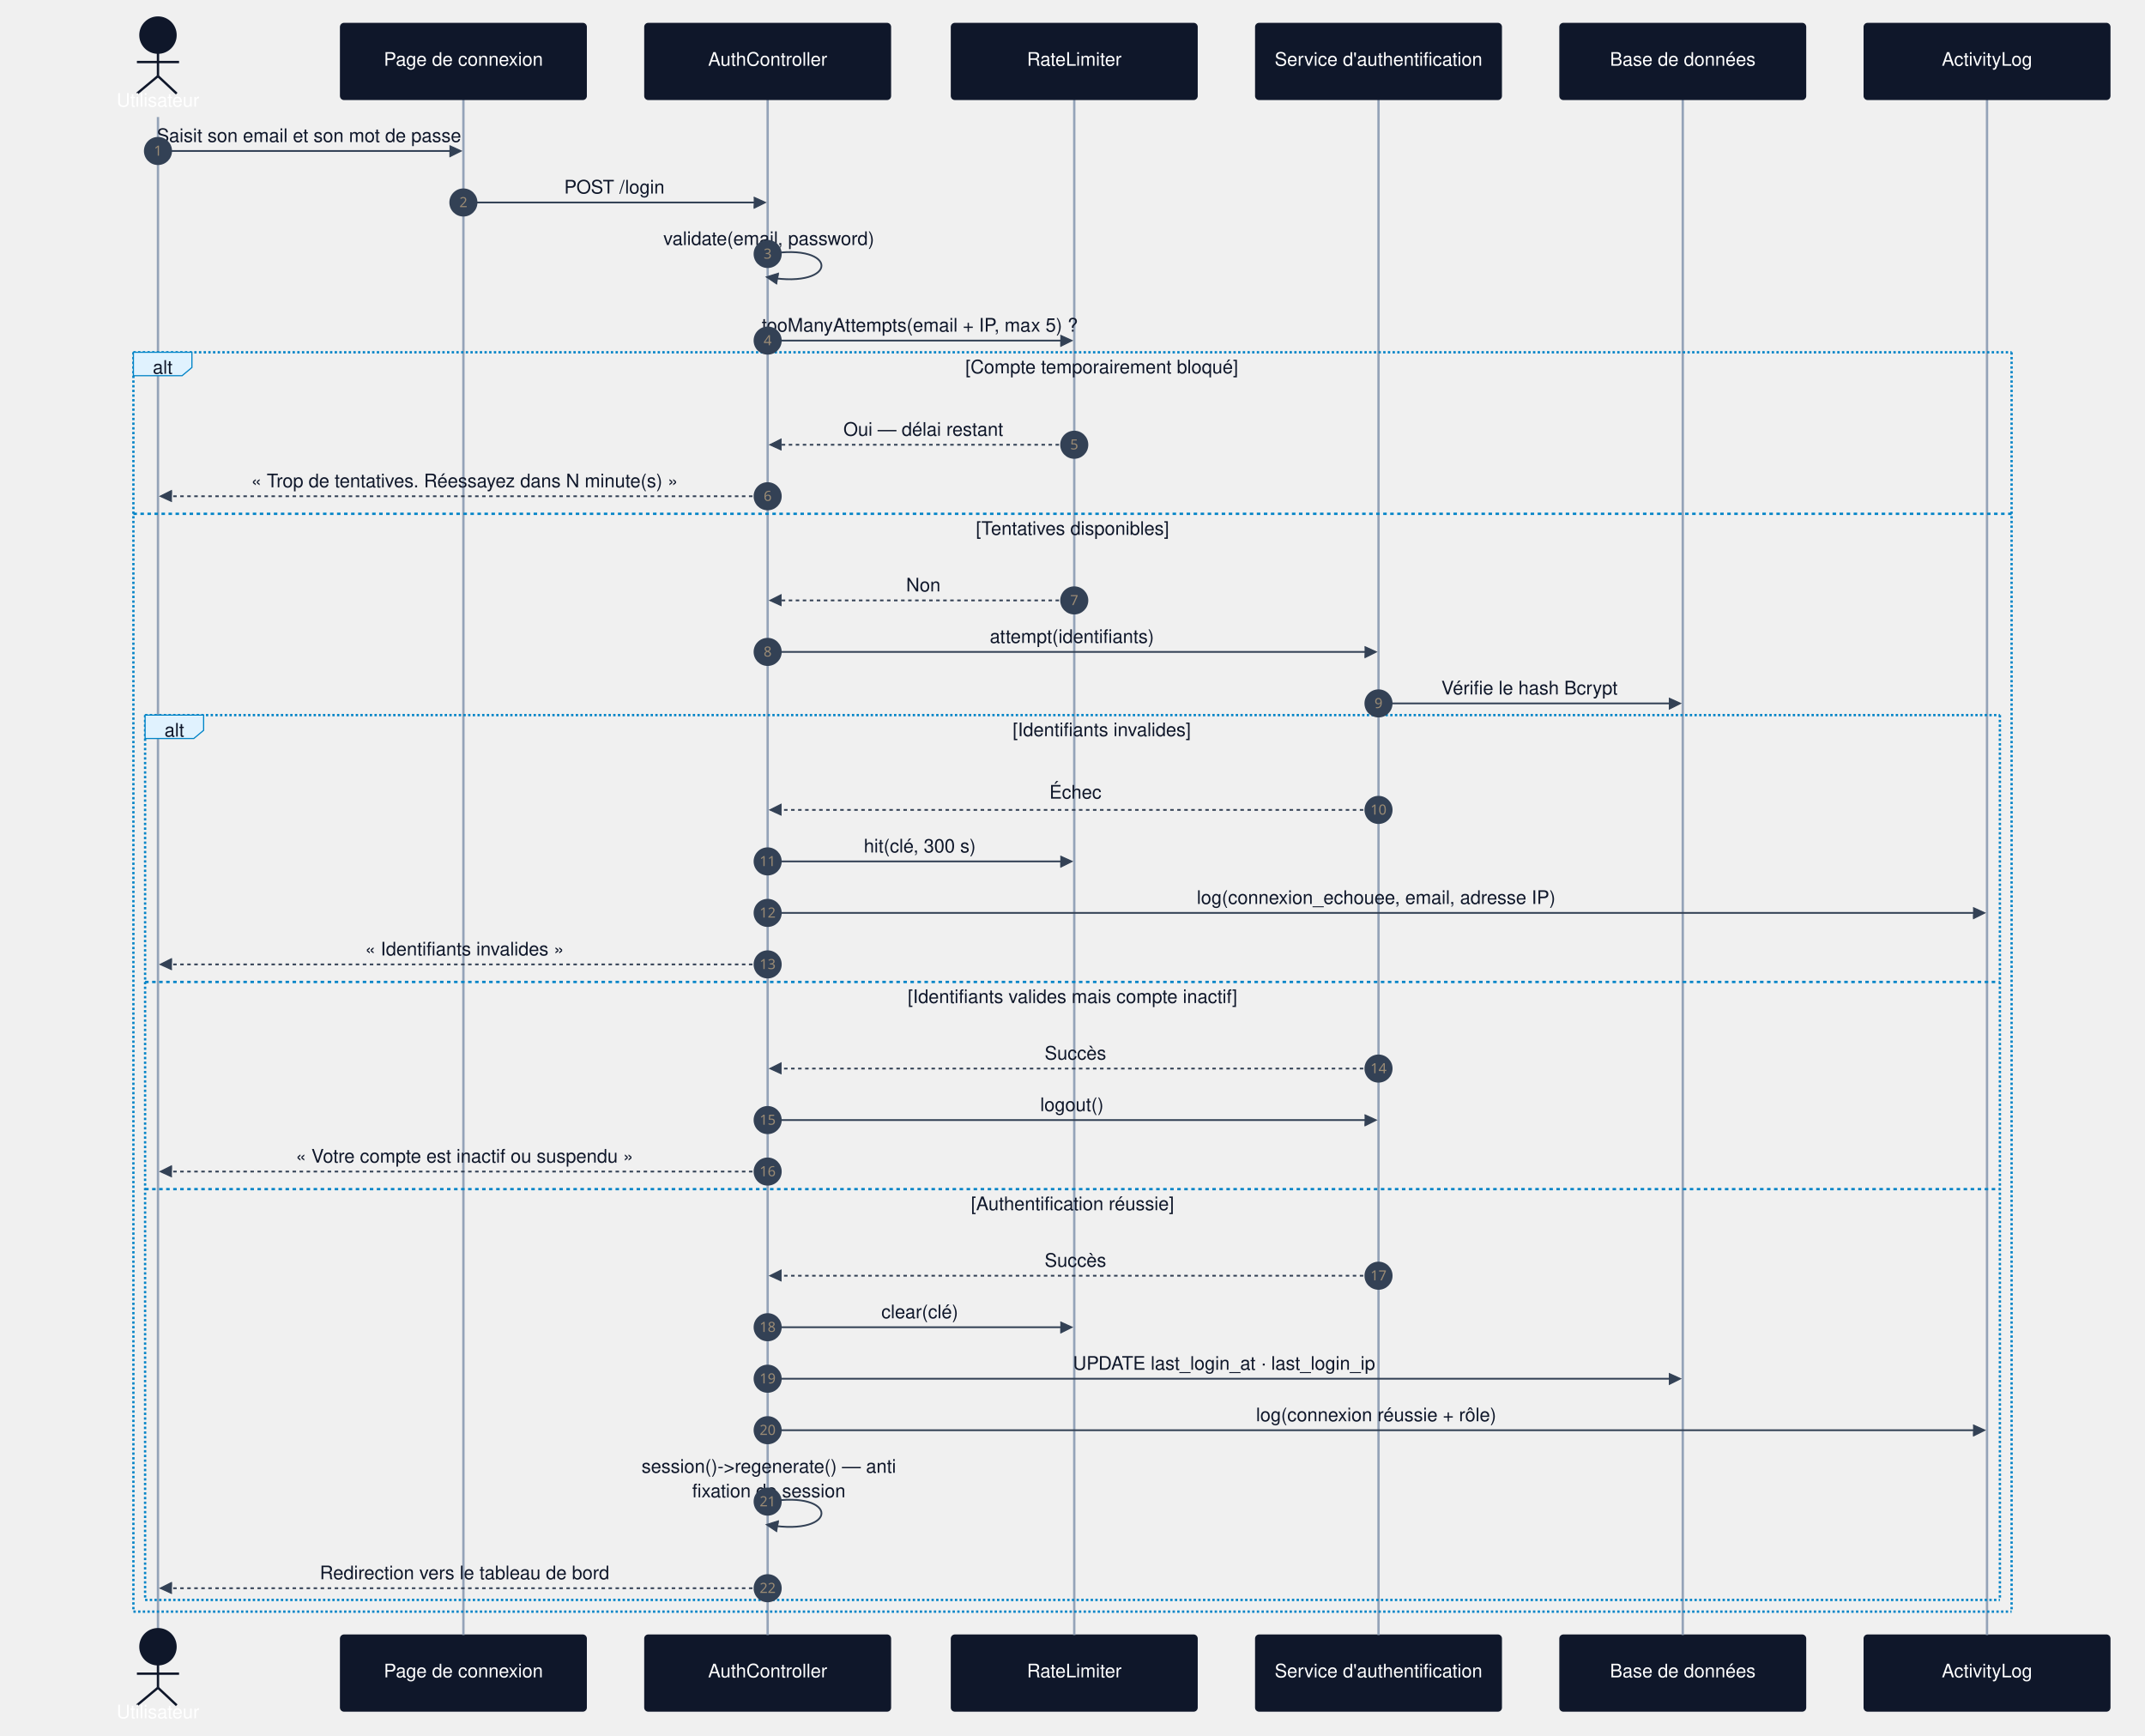
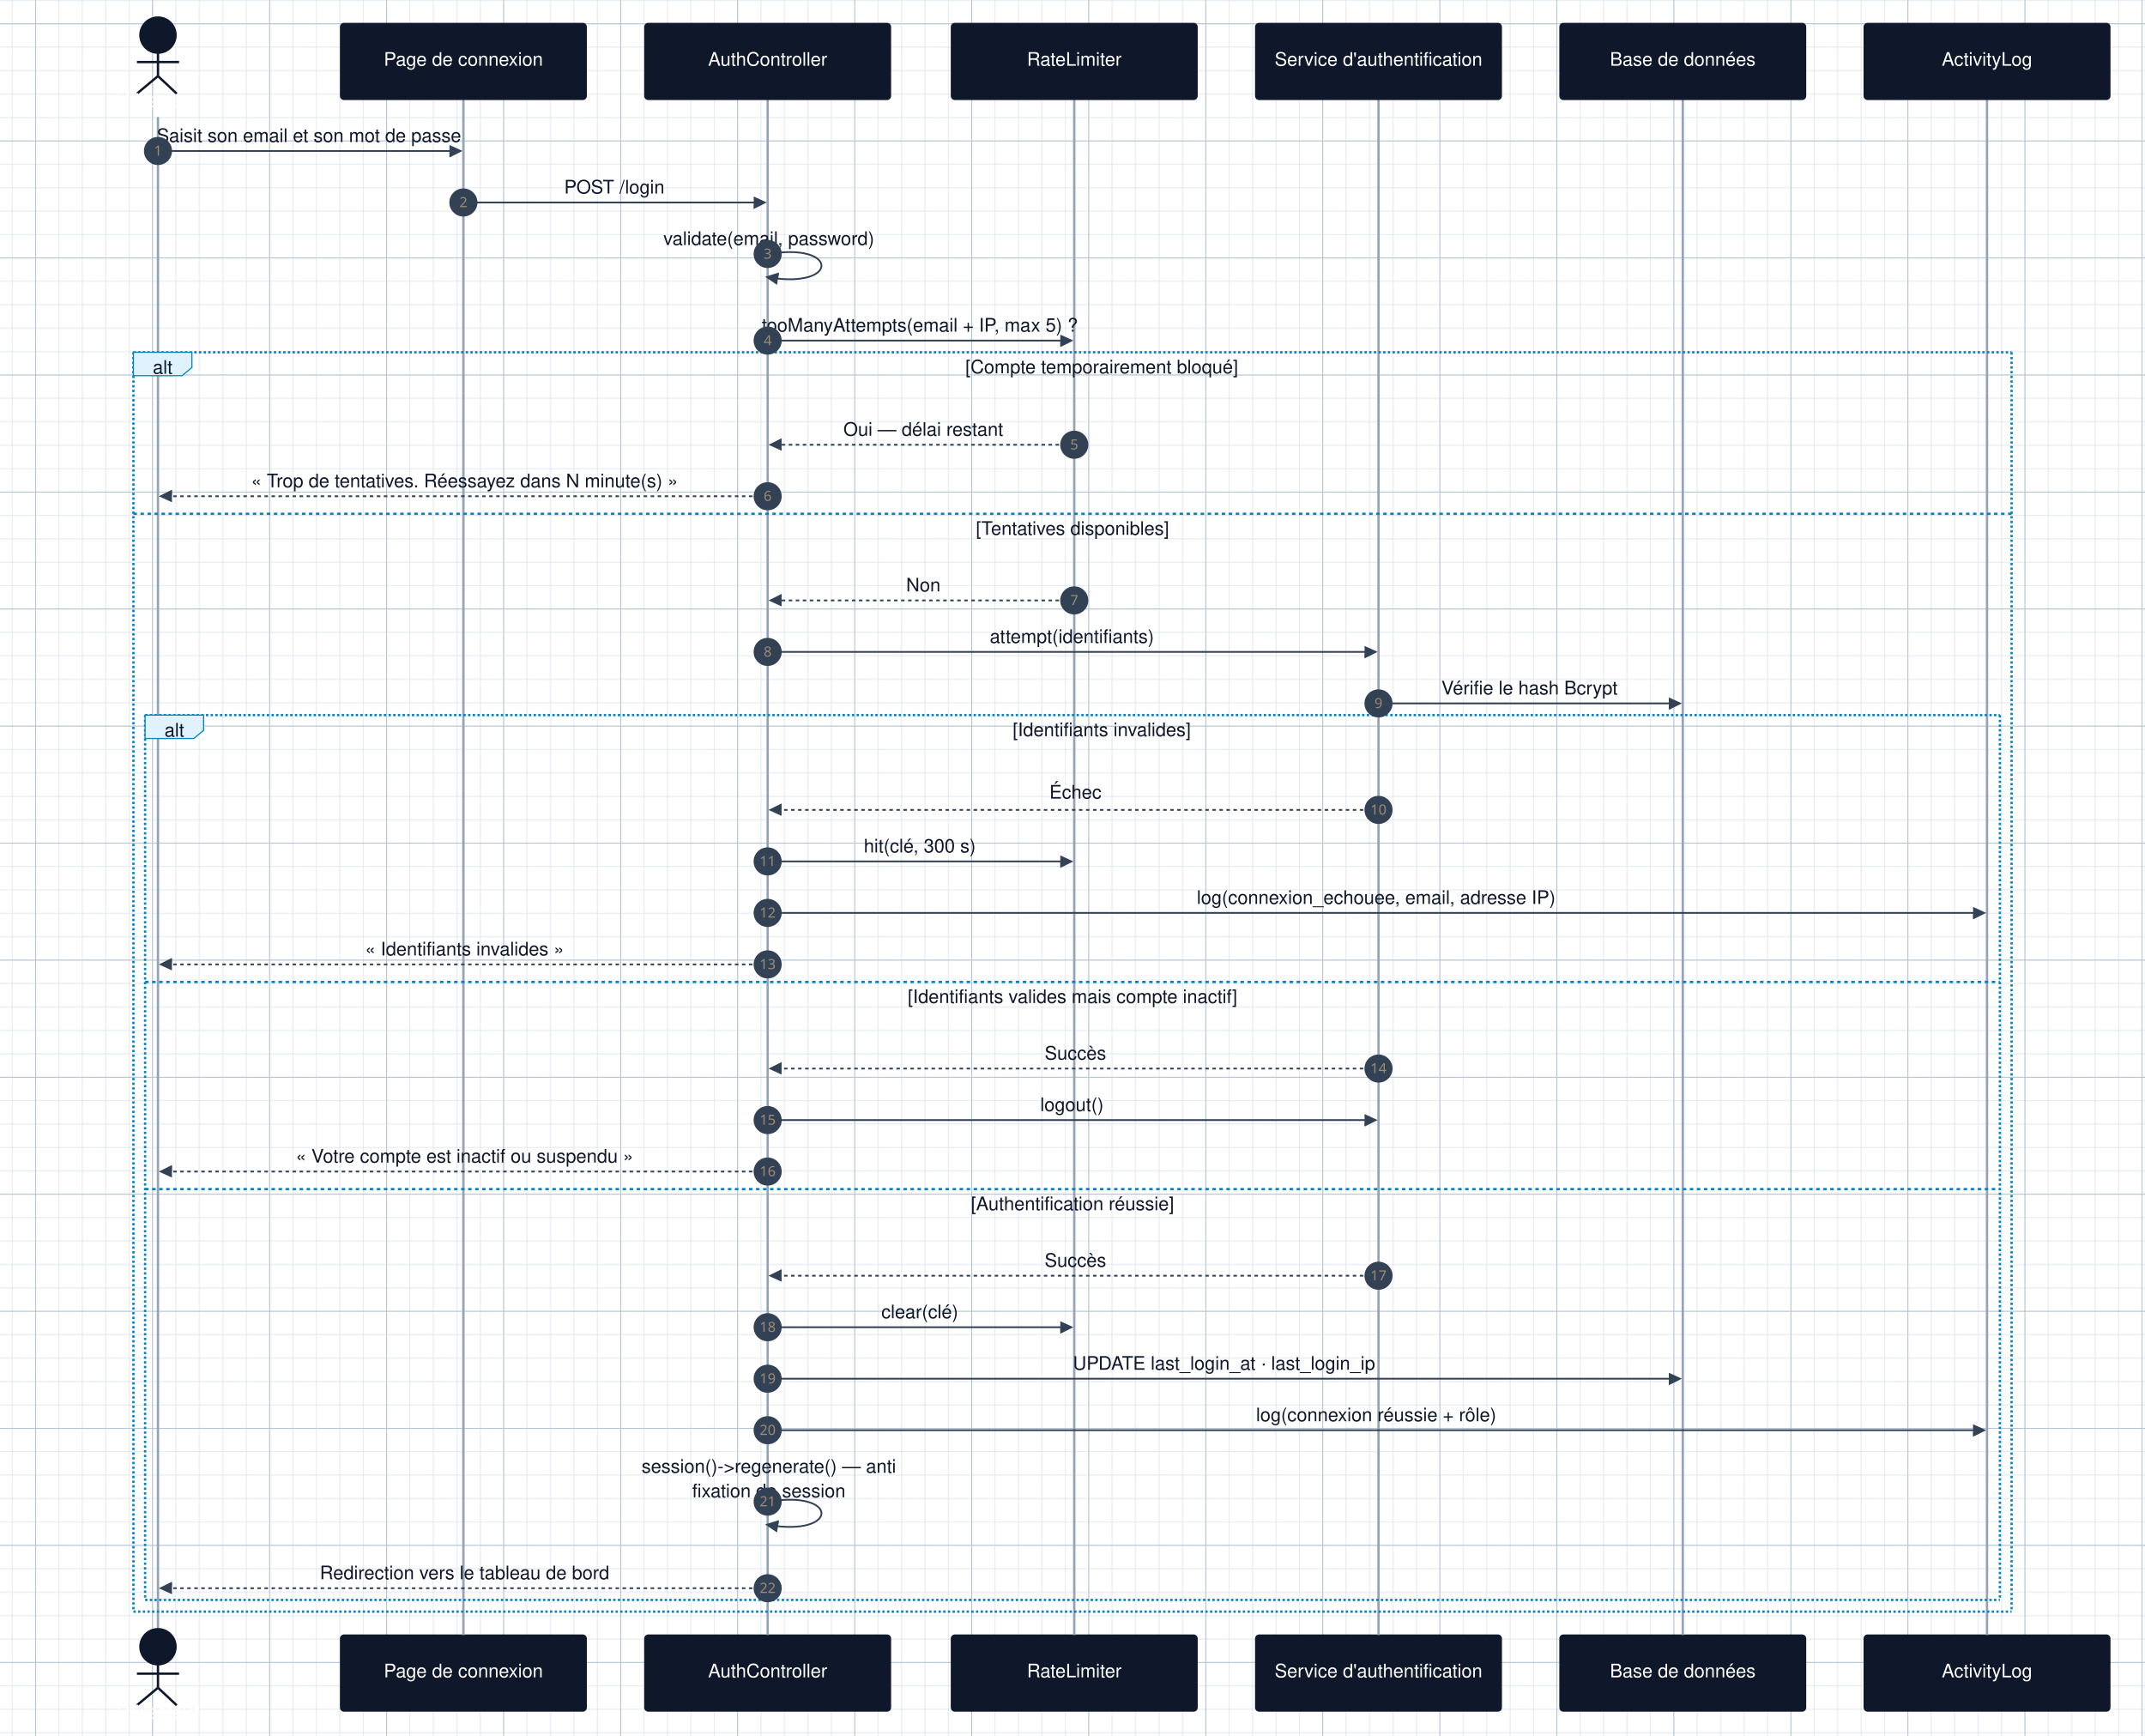
<svg xmlns="http://www.w3.org/2000/svg" id="my-svg" width="1833" height="1483" viewBox="-30 -20 1833 1483" role="graphics-document document" aria-roledescription="sequence" style="background-color: white;">
+   <defs id="defsQuadrillage">
+     <pattern id="quadrillageFin" width="20" height="20" patternUnits="userSpaceOnUse">
+       <path d="M 20 0 L 0 0 0 20" fill="none" stroke="#d3dde6" stroke-width="0.9" />
+     </pattern>
+     <pattern id="fondQuadrille" width="100" height="100" patternUnits="userSpaceOnUse">
+       <rect width="100" height="100" fill="#ffffff" />
+       <rect width="100" height="100" fill="url(#quadrillageFin)" />
+       <path d="M 100 0 L 0 0 0 100" fill="none" stroke="#b4c4d2" stroke-width="1.6" />
+     </pattern>
+   </defs>
+   <rect x="-70" y="-60" width="1913" height="1563" fill="url(#fondQuadrille)" />
  <g>
    <rect x="1563" y="1377" fill="#eaeaea" stroke="#666" width="210" height="65" name="Log" rx="3" ry="3" class="actor actor-bottom" />
    <text x="1668" y="1409.5" dominant-baseline="central" alignment-baseline="central" class="actor actor-box" style="text-anchor: middle; font-size: 16px; font-weight: 400;">
      <tspan x="1668" dy="0">ActivityLog</tspan>
    </text>
  </g>
  <g>
    <rect x="1303" y="1377" fill="#eaeaea" stroke="#666" width="210" height="65" name="DB" rx="3" ry="3" class="actor actor-bottom" />
    <text x="1408" y="1409.5" dominant-baseline="central" alignment-baseline="central" class="actor actor-box" style="text-anchor: middle; font-size: 16px; font-weight: 400;">
      <tspan x="1408" dy="0">Base de données</tspan>
    </text>
  </g>
  <g>
    <rect x="1043" y="1377" fill="#eaeaea" stroke="#666" width="210" height="65" name="Auth" rx="3" ry="3" class="actor actor-bottom" />
    <text x="1148" y="1409.5" dominant-baseline="central" alignment-baseline="central" class="actor actor-box" style="text-anchor: middle; font-size: 16px; font-weight: 400;">
      <tspan x="1148" dy="0">Service d'authentification</tspan>
    </text>
  </g>
  <g>
    <rect x="783" y="1377" fill="#eaeaea" stroke="#666" width="210" height="65" name="RL" rx="3" ry="3" class="actor actor-bottom" />
    <text x="888" y="1409.5" dominant-baseline="central" alignment-baseline="central" class="actor actor-box" style="text-anchor: middle; font-size: 16px; font-weight: 400;">
      <tspan x="888" dy="0">RateLimiter</tspan>
    </text>
  </g>
  <g>
    <rect x="521" y="1377" fill="#eaeaea" stroke="#666" width="210" height="65" name="Ctrl" rx="3" ry="3" class="actor actor-bottom" />
    <text x="626" y="1409.5" dominant-baseline="central" alignment-baseline="central" class="actor actor-box" style="text-anchor: middle; font-size: 16px; font-weight: 400;">
      <tspan x="626" dy="0">AuthController</tspan>
    </text>
  </g>
  <g>
    <rect x="261" y="1377" fill="#eaeaea" stroke="#666" width="210" height="65" name="V" rx="3" ry="3" class="actor actor-bottom" />
    <text x="366" y="1409.5" dominant-baseline="central" alignment-baseline="central" class="actor actor-box" style="text-anchor: middle; font-size: 16px; font-weight: 400;">
      <tspan x="366" dy="0">Page de connexion</tspan>
    </text>
  </g>
  <g />
  <g>
    <line id="actor6" x1="1668" y1="65" x2="1668" y2="1377" class="actor-line 200" stroke-width="0.5px" stroke="#999" name="Log" data-et="life-line" data-id="Log" />
    <g id="root-6" data-et="participant" data-type="participant" data-id="Log">
      <rect x="1563" y="0" fill="#eaeaea" stroke="#666" width="210" height="65" name="Log" rx="3" ry="3" class="actor actor-top" />
      <text x="1668" y="32.5" dominant-baseline="central" alignment-baseline="central" class="actor actor-box" style="text-anchor: middle; font-size: 16px; font-weight: 400;">
        <tspan x="1668" dy="0">ActivityLog</tspan>
      </text>
    </g>
  </g>
  <g>
    <line id="actor5" x1="1408" y1="65" x2="1408" y2="1377" class="actor-line 200" stroke-width="0.5px" stroke="#999" name="DB" data-et="life-line" data-id="DB" />
    <g id="root-5" data-et="participant" data-type="participant" data-id="DB">
      <rect x="1303" y="0" fill="#eaeaea" stroke="#666" width="210" height="65" name="DB" rx="3" ry="3" class="actor actor-top" />
      <text x="1408" y="32.5" dominant-baseline="central" alignment-baseline="central" class="actor actor-box" style="text-anchor: middle; font-size: 16px; font-weight: 400;">
        <tspan x="1408" dy="0">Base de données</tspan>
      </text>
    </g>
  </g>
  <g>
    <line id="actor4" x1="1148" y1="65" x2="1148" y2="1377" class="actor-line 200" stroke-width="0.5px" stroke="#999" name="Auth" data-et="life-line" data-id="Auth" />
    <g id="root-4" data-et="participant" data-type="participant" data-id="Auth">
      <rect x="1043" y="0" fill="#eaeaea" stroke="#666" width="210" height="65" name="Auth" rx="3" ry="3" class="actor actor-top" />
      <text x="1148" y="32.5" dominant-baseline="central" alignment-baseline="central" class="actor actor-box" style="text-anchor: middle; font-size: 16px; font-weight: 400;">
        <tspan x="1148" dy="0">Service d'authentification</tspan>
      </text>
    </g>
  </g>
  <g>
    <line id="actor3" x1="888" y1="65" x2="888" y2="1377" class="actor-line 200" stroke-width="0.5px" stroke="#999" name="RL" data-et="life-line" data-id="RL" />
    <g id="root-3" data-et="participant" data-type="participant" data-id="RL">
      <rect x="783" y="0" fill="#eaeaea" stroke="#666" width="210" height="65" name="RL" rx="3" ry="3" class="actor actor-top" />
      <text x="888" y="32.5" dominant-baseline="central" alignment-baseline="central" class="actor actor-box" style="text-anchor: middle; font-size: 16px; font-weight: 400;">
        <tspan x="888" dy="0">RateLimiter</tspan>
      </text>
    </g>
  </g>
  <g>
    <line id="actor2" x1="626" y1="65" x2="626" y2="1377" class="actor-line 200" stroke-width="0.5px" stroke="#999" name="Ctrl" data-et="life-line" data-id="Ctrl" />
    <g id="root-2" data-et="participant" data-type="participant" data-id="Ctrl">
      <rect x="521" y="0" fill="#eaeaea" stroke="#666" width="210" height="65" name="Ctrl" rx="3" ry="3" class="actor actor-top" />
      <text x="626" y="32.5" dominant-baseline="central" alignment-baseline="central" class="actor actor-box" style="text-anchor: middle; font-size: 16px; font-weight: 400;">
        <tspan x="626" dy="0">AuthController</tspan>
      </text>
    </g>
  </g>
  <g>
    <line id="actor1" x1="366" y1="65" x2="366" y2="1377" class="actor-line 200" stroke-width="0.5px" stroke="#999" name="V" data-et="life-line" data-id="V" />
    <g id="root-1" data-et="participant" data-type="participant" data-id="V">
      <rect x="261" y="0" fill="#eaeaea" stroke="#666" width="210" height="65" name="V" rx="3" ry="3" class="actor actor-top" />
      <text x="366" y="32.5" dominant-baseline="central" alignment-baseline="central" class="actor actor-box" style="text-anchor: middle; font-size: 16px; font-weight: 400;">
        <tspan x="366" dy="0">Page de connexion</tspan>
      </text>
    </g>
  </g>
  <g>
    <line id="actor0" x1="105" y1="80" x2="105" y2="1377" class="actor-line 200" stroke-width="0.5px" stroke="#999" name="U" data-et="life-line" data-id="U" />
  </g>
  <style>#my-svg{font-family:Segoe UI,Helvetica,Arial,sans-serif;font-size:14px;fill:#0f172a;}@keyframes edge-animation-frame{from{stroke-dashoffset:0;}}@keyframes dash{to{stroke-dashoffset:0;}}#my-svg .edge-animation-slow{stroke-dasharray:9,5!important;stroke-dashoffset:900;animation:dash 50s linear infinite;stroke-linecap:round;}#my-svg .edge-animation-fast{stroke-dasharray:9,5!important;stroke-dashoffset:900;animation:dash 20s linear infinite;stroke-linecap:round;}#my-svg .error-icon{fill:#ffffff;}#my-svg .error-text{fill:#000000;stroke:#000000;}#my-svg .edge-thickness-normal{stroke-width:1px;}#my-svg .edge-thickness-thick{stroke-width:3.5px;}#my-svg .edge-pattern-solid{stroke-dasharray:0;}#my-svg .edge-thickness-invisible{stroke-width:0;fill:none;}#my-svg .edge-pattern-dashed{stroke-dasharray:3;}#my-svg .edge-pattern-dotted{stroke-dasharray:2;}#my-svg .marker{fill:#64748b;stroke:#64748b;}#my-svg .marker.cross{stroke:#64748b;}#my-svg svg{font-family:Segoe UI,Helvetica,Arial,sans-serif;font-size:14px;}#my-svg p{margin:0;}#my-svg .actor{stroke:#0f172a;fill:#0f172a;stroke-width:1;}#my-svg rect.actor.outer-path[data-look="neo"]{filter:drop-shadow( 1px 2px 2px rgba(185,185,185,1));}#my-svg rect.note[data-look="neo"]{stroke:#eab308;fill:#fef9c3;filter:drop-shadow( 1px 2px 2px rgba(185,185,185,1));}#my-svg text.actor&gt;tspan{fill:#ffffff;stroke:none;}#my-svg .actor-line{stroke:#94a3b8;}#my-svg .innerArc{stroke-width:1.5;stroke-dasharray:none;}#my-svg .messageLine0{stroke-width:1.5;stroke-dasharray:none;stroke:#334155;}#my-svg .messageLine1{stroke-width:1.5;stroke-dasharray:2,2;stroke:#334155;}#my-svg [id$="-arrowhead"] path{fill:#334155;stroke:#334155;}#my-svg .sequenceNumber{fill:#9b8b74;}#my-svg [id$="-sequencenumber"]{fill:#334155;}#my-svg [id$="-crosshead"] path{fill:#334155;stroke:#334155;}#my-svg .messageText{fill:#0f172a;stroke:none;}#my-svg .labelBox{stroke:#0284c7;fill:#e0f2fe;filter:none;}#my-svg .labelText,#my-svg .labelText&gt;tspan{fill:#0f172a;stroke:none;}#my-svg .loopText,#my-svg .loopText&gt;tspan{fill:#0f172a;stroke:none;}#my-svg .sectionTitle,#my-svg .sectionTitle&gt;tspan{fill:#0f172a;stroke:none;}#my-svg .loopLine{stroke-width:2px;stroke-dasharray:2,2;stroke:#0284c7;fill:#0284c7;}#my-svg .note{stroke:#eab308;fill:#fef9c3;}#my-svg .noteText,#my-svg .noteText&gt;tspan{fill:#0f172a;stroke:none;font-weight:normal;}#my-svg .activation0{fill:#e0f2fe;stroke:hsl(204, 93.75%, 83.725%);}#my-svg .activation1{fill:#e0f2fe;stroke:hsl(204, 93.75%, 83.725%);}#my-svg .activation2{fill:#e0f2fe;stroke:hsl(204, 93.75%, 83.725%);}#my-svg .actorPopupMenu{position:absolute;}#my-svg .actorPopupMenuPanel{position:absolute;fill:#0f172a;box-shadow:0px 8px 16px 0px rgba(0,0,0,0.2);filter:drop-shadow(3px 5px 2px rgb(0 0 0 / 0.4));}#my-svg .actor-man circle,#my-svg line{fill:#0f172a;stroke-width:2px;}#my-svg g rect.rect{filter:drop-shadow( 1px 2px 2px rgba(185,185,185,1));stroke:#cbd5e1;}#my-svg .node .neo-node{stroke:#cbd5e1;}#my-svg [data-look="neo"].node rect,#my-svg [data-look="neo"].cluster rect,#my-svg [data-look="neo"].node polygon{stroke:url(#my-svg-gradient);filter:drop-shadow( 1px 2px 2px rgba(185,185,185,1));}#my-svg [data-look="neo"].swimlane.cluster rect{filter:none;}#my-svg [data-look="neo"].node path{stroke:url(#my-svg-gradient);stroke-width:1px;}#my-svg [data-look="neo"].node .outer-path{filter:drop-shadow( 1px 2px 2px rgba(185,185,185,1));}#my-svg [data-look="neo"].node .neo-line path{stroke:#cbd5e1;filter:none;}#my-svg [data-look="neo"].node circle{stroke:url(#my-svg-gradient);filter:drop-shadow( 1px 2px 2px rgba(185,185,185,1));}#my-svg [data-look="neo"].node circle .state-start{fill:#000000;}#my-svg [data-look="neo"].icon-shape .icon{fill:url(#my-svg-gradient);filter:drop-shadow( 1px 2px 2px rgba(185,185,185,1));}#my-svg [data-look="neo"].icon-shape .icon-neo path{stroke:url(#my-svg-gradient);filter:drop-shadow( 1px 2px 2px rgba(185,185,185,1));}#my-svg :root{--mermaid-font-family:"trebuchet ms",verdana,arial,sans-serif;}</style>
  <g />
  <defs>
    <symbol id="my-svg-computer" width="24" height="24">
      <path transform="scale(.5)" d="M2 2v13h20v-13h-20zm18 11h-16v-9h16v9zm-10.228 6l.466-1h3.524l.467 1h-4.457zm14.228 3h-24l2-6h2.104l-1.33 4h18.45l-1.297-4h2.073l2 6zm-5-10h-14v-7h14v7z" />
    </symbol>
  </defs>
  <defs>
    <symbol id="my-svg-database" fill-rule="evenodd" clip-rule="evenodd">
      <path transform="scale(.5)" d="M12.258.001l.256.004.255.005.253.008.251.01.249.012.247.015.246.016.242.019.241.02.239.023.236.024.233.027.231.028.229.031.225.032.223.034.22.036.217.038.214.04.211.041.208.043.205.045.201.046.198.048.194.05.191.051.187.053.183.054.18.056.175.057.172.059.168.06.163.061.16.063.155.064.15.066.074.033.073.033.071.034.07.034.069.035.068.035.067.035.066.035.064.036.064.036.062.036.06.036.06.037.058.037.058.037.055.038.055.038.053.038.052.038.051.039.05.039.048.039.047.039.045.04.044.04.043.04.041.04.04.041.039.041.037.041.036.041.034.041.033.042.032.042.03.042.029.042.027.042.026.043.024.043.023.043.021.043.02.043.018.044.017.043.015.044.013.044.012.044.011.045.009.044.007.045.006.045.004.045.002.045.001.045v17l-.001.045-.002.045-.004.045-.006.045-.007.045-.009.044-.011.045-.012.044-.013.044-.015.044-.017.043-.018.044-.02.043-.021.043-.023.043-.024.043-.026.043-.027.042-.029.042-.03.042-.032.042-.033.042-.034.041-.036.041-.037.041-.039.041-.04.041-.041.04-.043.04-.044.04-.045.04-.047.039-.048.039-.05.039-.051.039-.052.038-.053.038-.055.038-.055.038-.058.037-.058.037-.06.037-.06.036-.062.036-.064.036-.064.036-.066.035-.067.035-.068.035-.069.035-.07.034-.071.034-.073.033-.074.033-.15.066-.155.064-.16.063-.163.061-.168.06-.172.059-.175.057-.18.056-.183.054-.187.053-.191.051-.194.05-.198.048-.201.046-.205.045-.208.043-.211.041-.214.04-.217.038-.22.036-.223.034-.225.032-.229.031-.231.028-.233.027-.236.024-.239.023-.241.02-.242.019-.246.016-.247.015-.249.012-.251.01-.253.008-.255.005-.256.004-.258.001-.258-.001-.256-.004-.255-.005-.253-.008-.251-.01-.249-.012-.247-.015-.245-.016-.243-.019-.241-.02-.238-.023-.236-.024-.234-.027-.231-.028-.228-.031-.226-.032-.223-.034-.22-.036-.217-.038-.214-.04-.211-.041-.208-.043-.204-.045-.201-.046-.198-.048-.195-.05-.19-.051-.187-.053-.184-.054-.179-.056-.176-.057-.172-.059-.167-.06-.164-.061-.159-.063-.155-.064-.151-.066-.074-.033-.072-.033-.072-.034-.07-.034-.069-.035-.068-.035-.067-.035-.066-.035-.064-.036-.063-.036-.062-.036-.061-.036-.06-.037-.058-.037-.057-.037-.056-.038-.055-.038-.053-.038-.052-.038-.051-.039-.049-.039-.049-.039-.046-.039-.046-.04-.044-.04-.043-.04-.041-.04-.04-.041-.039-.041-.037-.041-.036-.041-.034-.041-.033-.042-.032-.042-.03-.042-.029-.042-.027-.042-.026-.043-.024-.043-.023-.043-.021-.043-.02-.043-.018-.044-.017-.043-.015-.044-.013-.044-.012-.044-.011-.045-.009-.044-.007-.045-.006-.045-.004-.045-.002-.045-.001-.045v-17l.001-.045.002-.045.004-.045.006-.045.007-.045.009-.044.011-.045.012-.044.013-.044.015-.044.017-.043.018-.044.02-.043.021-.043.023-.043.024-.043.026-.043.027-.042.029-.042.03-.042.032-.042.033-.042.034-.041.036-.041.037-.041.039-.041.04-.041.041-.04.043-.04.044-.04.046-.04.046-.039.049-.039.049-.039.051-.039.052-.038.053-.038.055-.038.056-.038.057-.037.058-.037.06-.037.061-.036.062-.036.063-.036.064-.036.066-.035.067-.035.068-.035.069-.035.07-.034.072-.034.072-.033.074-.033.151-.066.155-.064.159-.063.164-.061.167-.06.172-.059.176-.057.179-.056.184-.054.187-.053.19-.051.195-.05.198-.048.201-.046.204-.045.208-.043.211-.041.214-.04.217-.038.22-.036.223-.034.226-.032.228-.031.231-.028.234-.027.236-.024.238-.023.241-.02.243-.019.245-.016.247-.015.249-.012.251-.01.253-.008.255-.005.256-.004.258-.001.258.001zm-9.258 20.499v.01l.001.021.003.021.004.022.005.021.006.022.007.022.009.023.01.022.011.023.012.023.013.023.015.023.016.024.017.023.018.024.019.024.021.024.022.025.023.024.024.025.052.049.056.05.061.051.066.051.07.051.075.051.079.052.084.052.088.052.092.052.097.052.102.051.105.052.11.052.114.051.119.051.123.051.127.05.131.05.135.05.139.048.144.049.147.047.152.047.155.047.16.045.163.045.167.043.171.043.176.041.178.041.183.039.187.039.19.037.194.035.197.035.202.033.204.031.209.03.212.029.216.027.219.025.222.024.226.021.23.02.233.018.236.016.24.015.243.012.246.01.249.008.253.005.256.004.259.001.26-.001.257-.004.254-.005.25-.008.247-.011.244-.012.241-.014.237-.016.233-.018.231-.021.226-.021.224-.024.22-.026.216-.027.212-.028.21-.031.205-.031.202-.034.198-.034.194-.036.191-.037.187-.039.183-.04.179-.04.175-.042.172-.043.168-.044.163-.045.16-.046.155-.046.152-.047.148-.048.143-.049.139-.049.136-.05.131-.05.126-.05.123-.051.118-.052.114-.051.11-.052.106-.052.101-.052.096-.052.092-.052.088-.053.083-.051.079-.052.074-.052.07-.051.065-.051.06-.051.056-.05.051-.05.023-.024.023-.025.021-.024.02-.024.019-.024.018-.024.017-.024.015-.023.014-.024.013-.023.012-.023.01-.023.01-.022.008-.022.006-.022.006-.022.004-.022.004-.021.001-.021.001-.021v-4.127l-.077.055-.08.053-.083.054-.085.053-.087.052-.09.052-.093.051-.095.05-.097.05-.1.049-.102.049-.105.048-.106.047-.109.047-.111.046-.114.045-.115.045-.118.044-.12.043-.122.042-.124.042-.126.041-.128.04-.13.04-.132.038-.134.038-.135.037-.138.037-.139.035-.142.035-.143.034-.144.033-.147.032-.148.031-.15.03-.151.03-.153.029-.154.027-.156.027-.158.026-.159.025-.161.024-.162.023-.163.022-.165.021-.166.02-.167.019-.169.018-.169.017-.171.016-.173.015-.173.014-.175.013-.175.012-.177.011-.178.01-.179.008-.179.008-.181.006-.182.005-.182.004-.184.003-.184.002h-.37l-.184-.002-.184-.003-.182-.004-.182-.005-.181-.006-.179-.008-.179-.008-.178-.01-.176-.011-.176-.012-.175-.013-.173-.014-.172-.015-.171-.016-.17-.017-.169-.018-.167-.019-.166-.02-.165-.021-.163-.022-.162-.023-.161-.024-.159-.025-.157-.026-.156-.027-.155-.027-.153-.029-.151-.03-.15-.03-.148-.031-.146-.032-.145-.033-.143-.034-.141-.035-.14-.035-.137-.037-.136-.037-.134-.038-.132-.038-.13-.04-.128-.04-.126-.041-.124-.042-.122-.042-.12-.044-.117-.043-.116-.045-.113-.045-.112-.046-.109-.047-.106-.047-.105-.048-.102-.049-.1-.049-.097-.05-.095-.05-.093-.052-.09-.051-.087-.052-.085-.053-.083-.054-.08-.054-.077-.054v4.127zm0-5.654v.011l.001.021.003.021.004.021.005.022.006.022.007.022.009.022.01.022.011.023.012.023.013.023.015.024.016.023.017.024.018.024.019.024.021.024.022.024.023.025.024.024.052.05.056.05.061.05.066.051.07.051.075.052.079.051.084.052.088.052.092.052.097.052.102.052.105.052.11.051.114.051.119.052.123.05.127.051.131.05.135.049.139.049.144.048.147.048.152.047.155.046.16.045.163.045.167.044.171.042.176.042.178.04.183.04.187.038.19.037.194.036.197.034.202.033.204.032.209.03.212.028.216.027.219.025.222.024.226.022.23.02.233.018.236.016.24.014.243.012.246.01.249.008.253.006.256.003.259.001.26-.001.257-.003.254-.006.25-.008.247-.01.244-.012.241-.015.237-.016.233-.018.231-.02.226-.022.224-.024.22-.025.216-.027.212-.029.21-.03.205-.032.202-.033.198-.035.194-.036.191-.037.187-.039.183-.039.179-.041.175-.042.172-.043.168-.044.163-.045.16-.045.155-.047.152-.047.148-.048.143-.048.139-.05.136-.049.131-.05.126-.051.123-.051.118-.051.114-.052.11-.052.106-.052.101-.052.096-.052.092-.052.088-.052.083-.052.079-.052.074-.051.07-.052.065-.051.06-.05.056-.051.051-.049.023-.025.023-.024.021-.025.02-.024.019-.024.018-.024.017-.024.015-.023.014-.023.013-.024.012-.022.01-.023.01-.023.008-.022.006-.022.006-.022.004-.021.004-.022.001-.021.001-.021v-4.139l-.077.054-.08.054-.083.054-.085.052-.087.053-.09.051-.093.051-.095.051-.097.05-.1.049-.102.049-.105.048-.106.047-.109.047-.111.046-.114.045-.115.044-.118.044-.12.044-.122.042-.124.042-.126.041-.128.04-.13.039-.132.039-.134.038-.135.037-.138.036-.139.036-.142.035-.143.033-.144.033-.147.033-.148.031-.15.03-.151.03-.153.028-.154.028-.156.027-.158.026-.159.025-.161.024-.162.023-.163.022-.165.021-.166.02-.167.019-.169.018-.169.017-.171.016-.173.015-.173.014-.175.013-.175.012-.177.011-.178.009-.179.009-.179.007-.181.007-.182.005-.182.004-.184.003-.184.002h-.37l-.184-.002-.184-.003-.182-.004-.182-.005-.181-.007-.179-.007-.179-.009-.178-.009-.176-.011-.176-.012-.175-.013-.173-.014-.172-.015-.171-.016-.17-.017-.169-.018-.167-.019-.166-.02-.165-.021-.163-.022-.162-.023-.161-.024-.159-.025-.157-.026-.156-.027-.155-.028-.153-.028-.151-.03-.15-.03-.148-.031-.146-.033-.145-.033-.143-.033-.141-.035-.14-.036-.137-.036-.136-.037-.134-.038-.132-.039-.13-.039-.128-.04-.126-.041-.124-.042-.122-.043-.12-.043-.117-.044-.116-.044-.113-.046-.112-.046-.109-.046-.106-.047-.105-.048-.102-.049-.1-.049-.097-.05-.095-.051-.093-.051-.09-.051-.087-.053-.085-.052-.083-.054-.08-.054-.077-.054v4.139zm0-5.666v.011l.001.02.003.022.004.021.005.022.006.021.007.022.009.023.01.022.011.023.012.023.013.023.015.023.016.024.017.024.018.023.019.024.021.025.022.024.023.024.024.025.052.05.056.05.061.05.066.051.07.051.075.052.079.051.084.052.088.052.092.052.097.052.102.052.105.051.11.052.114.051.119.051.123.051.127.05.131.05.135.05.139.049.144.048.147.048.152.047.155.046.16.045.163.045.167.043.171.043.176.042.178.04.183.04.187.038.19.037.194.036.197.034.202.033.204.032.209.03.212.028.216.027.219.025.222.024.226.021.23.02.233.018.236.017.24.014.243.012.246.01.249.008.253.006.256.003.259.001.26-.001.257-.003.254-.006.25-.008.247-.01.244-.013.241-.014.237-.016.233-.018.231-.02.226-.022.224-.024.22-.025.216-.027.212-.029.21-.03.205-.032.202-.033.198-.035.194-.036.191-.037.187-.039.183-.039.179-.041.175-.042.172-.043.168-.044.163-.045.16-.045.155-.047.152-.047.148-.048.143-.049.139-.049.136-.049.131-.051.126-.05.123-.051.118-.052.114-.051.11-.052.106-.052.101-.052.096-.052.092-.052.088-.052.083-.052.079-.052.074-.052.07-.051.065-.051.06-.051.056-.05.051-.049.023-.025.023-.025.021-.024.02-.024.019-.024.018-.024.017-.024.015-.023.014-.024.013-.023.012-.023.01-.022.01-.023.008-.022.006-.022.006-.022.004-.022.004-.021.001-.021.001-.021v-4.153l-.077.054-.08.054-.083.053-.085.053-.087.053-.09.051-.093.051-.095.051-.097.05-.1.049-.102.048-.105.048-.106.048-.109.046-.111.046-.114.046-.115.044-.118.044-.12.043-.122.043-.124.042-.126.041-.128.04-.13.039-.132.039-.134.038-.135.037-.138.036-.139.036-.142.034-.143.034-.144.033-.147.032-.148.032-.15.03-.151.03-.153.028-.154.028-.156.027-.158.026-.159.024-.161.024-.162.023-.163.023-.165.021-.166.02-.167.019-.169.018-.169.017-.171.016-.173.015-.173.014-.175.013-.175.012-.177.01-.178.01-.179.009-.179.007-.181.006-.182.006-.182.004-.184.003-.184.001-.185.001-.185-.001-.184-.001-.184-.003-.182-.004-.182-.006-.181-.006-.179-.007-.179-.009-.178-.01-.176-.01-.176-.012-.175-.013-.173-.014-.172-.015-.171-.016-.17-.017-.169-.018-.167-.019-.166-.02-.165-.021-.163-.023-.162-.023-.161-.024-.159-.024-.157-.026-.156-.027-.155-.028-.153-.028-.151-.03-.15-.03-.148-.032-.146-.032-.145-.033-.143-.034-.141-.034-.14-.036-.137-.036-.136-.037-.134-.038-.132-.039-.13-.039-.128-.041-.126-.041-.124-.041-.122-.043-.12-.043-.117-.044-.116-.044-.113-.046-.112-.046-.109-.046-.106-.048-.105-.048-.102-.048-.1-.05-.097-.049-.095-.051-.093-.051-.09-.052-.087-.052-.085-.053-.083-.053-.08-.054-.077-.054v4.153zm8.74-8.179l-.257.004-.254.005-.25.008-.247.011-.244.012-.241.014-.237.016-.233.018-.231.021-.226.022-.224.023-.22.026-.216.027-.212.028-.21.031-.205.032-.202.033-.198.034-.194.036-.191.038-.187.038-.183.04-.179.041-.175.042-.172.043-.168.043-.163.045-.16.046-.155.046-.152.048-.148.048-.143.048-.139.049-.136.05-.131.05-.126.051-.123.051-.118.051-.114.052-.11.052-.106.052-.101.052-.096.052-.092.052-.088.052-.083.052-.079.052-.074.051-.07.052-.065.051-.06.05-.056.05-.051.05-.023.025-.023.024-.021.024-.02.025-.019.024-.018.024-.017.023-.015.024-.014.023-.013.023-.012.023-.01.023-.01.022-.008.022-.006.023-.006.021-.004.022-.004.021-.001.021-.001.021.001.021.001.021.004.021.004.022.006.021.006.023.008.022.01.022.01.023.012.023.013.023.014.023.015.024.017.023.018.024.019.024.02.025.021.024.023.024.023.025.051.05.056.05.06.05.065.051.07.052.074.051.079.052.083.052.088.052.092.052.096.052.101.052.106.052.11.052.114.052.118.051.123.051.126.051.131.05.136.05.139.049.143.048.148.048.152.048.155.046.16.046.163.045.168.043.172.043.175.042.179.041.183.04.187.038.191.038.194.036.198.034.202.033.205.032.21.031.212.028.216.027.22.026.224.023.226.022.231.021.233.018.237.016.241.014.244.012.247.011.25.008.254.005.257.004.26.001.26-.001.257-.004.254-.005.25-.008.247-.011.244-.012.241-.014.237-.016.233-.018.231-.021.226-.022.224-.023.22-.026.216-.027.212-.028.21-.031.205-.032.202-.033.198-.034.194-.036.191-.038.187-.038.183-.04.179-.041.175-.042.172-.043.168-.043.163-.045.16-.046.155-.046.152-.048.148-.048.143-.048.139-.049.136-.05.131-.05.126-.051.123-.051.118-.051.114-.052.11-.052.106-.052.101-.052.096-.052.092-.052.088-.052.083-.052.079-.052.074-.051.07-.052.065-.051.06-.05.056-.05.051-.05.023-.025.023-.024.021-.024.02-.025.019-.024.018-.024.017-.023.015-.024.014-.023.013-.023.012-.023.01-.023.01-.022.008-.022.006-.023.006-.021.004-.022.004-.021.001-.021.001-.021-.001-.021-.001-.021-.004-.021-.004-.022-.006-.021-.006-.023-.008-.022-.01-.022-.01-.023-.012-.023-.013-.023-.014-.023-.015-.024-.017-.023-.018-.024-.019-.024-.02-.025-.021-.024-.023-.024-.023-.025-.051-.05-.056-.05-.06-.05-.065-.051-.07-.052-.074-.051-.079-.052-.083-.052-.088-.052-.092-.052-.096-.052-.101-.052-.106-.052-.11-.052-.114-.052-.118-.051-.123-.051-.126-.051-.131-.05-.136-.05-.139-.049-.143-.048-.148-.048-.152-.048-.155-.046-.16-.046-.163-.045-.168-.043-.172-.043-.175-.042-.179-.041-.183-.04-.187-.038-.191-.038-.194-.036-.198-.034-.202-.033-.205-.032-.21-.031-.212-.028-.216-.027-.22-.026-.224-.023-.226-.022-.231-.021-.233-.018-.237-.016-.241-.014-.244-.012-.247-.011-.25-.008-.254-.005-.257-.004-.26-.001-.26.001z" />
    </symbol>
  </defs>
  <defs>
    <symbol id="my-svg-clock" width="24" height="24">
      <path transform="scale(.5)" d="M12 2c5.514 0 10 4.486 10 10s-4.486 10-10 10-10-4.486-10-10 4.486-10 10-10zm0-2c-6.627 0-12 5.373-12 12s5.373 12 12 12 12-5.373 12-12-5.373-12-12-12zm5.848 12.459c.202.038.202.333.001.372-1.907.361-6.045 1.111-6.547 1.111-.719 0-1.301-.582-1.301-1.301 0-.512.77-5.447 1.125-7.445.034-.192.312-.181.343.014l.985 6.238 5.394 1.011z" />
    </symbol>
  </defs>
  <defs>
    <marker id="my-svg-arrowhead" refX="7.9" refY="5" markerUnits="userSpaceOnUse" markerWidth="12" markerHeight="12" orient="auto-start-reverse">
      <path d="M -1 0 L 10 5 L 0 10 z" />
    </marker>
  </defs>
  <defs>
    <marker id="my-svg-crosshead" markerWidth="15" markerHeight="8" orient="auto" refX="4" refY="4.5">
      <path fill="none" stroke="#000000" stroke-width="1pt" d="M 1,2 L 6,7 M 6,2 L 1,7" style="stroke-dasharray: 0, 0;" />
    </marker>
  </defs>
  <defs>
    <marker id="my-svg-filled-head" refX="15.5" refY="7" markerWidth="20" markerHeight="28" orient="auto">
      <path d="M 18,7 L9,13 L14,7 L9,1 Z" />
    </marker>
  </defs>
  <defs>
    <marker id="my-svg-sequencenumber" refX="15" refY="15" markerWidth="60" markerHeight="40" orient="auto">
      <circle cx="15" cy="15" r="6" />
    </marker>
  </defs>
  <defs>
    <marker id="my-svg-solidTopArrowHead" refX="7.9" refY="7.25" markerUnits="userSpaceOnUse" markerWidth="12" markerHeight="12" orient="auto-start-reverse">
      <path d="M 0 0 L 10 8 L 0 8 z" />
    </marker>
  </defs>
  <defs>
    <marker id="my-svg-solidBottomArrowHead" refX="7.9" refY="0.75" markerUnits="userSpaceOnUse" markerWidth="12" markerHeight="12" orient="auto-start-reverse">
      <path d="M 0 0 L 10 0 L 0 8 z" />
    </marker>
  </defs>
  <defs>
    <marker id="my-svg-stickTopArrowHead" refX="7.5" refY="7" markerUnits="userSpaceOnUse" markerWidth="12" markerHeight="12" orient="auto-start-reverse">
      <path d="M 0 0 L 7 7" stroke="black" stroke-width="1.5" fill="none" />
    </marker>
  </defs>
  <defs>
    <marker id="my-svg-stickBottomArrowHead" refX="7.5" refY="0" markerUnits="userSpaceOnUse" markerWidth="12" markerHeight="12" orient="auto-start-reverse">
      <path d="M 0 7 L 7 0" stroke="black" stroke-width="1.5" fill="none" />
    </marker>
  </defs>
  <g data-et="control-structure" data-id="i28">
    <line x1="94" y1="591" x2="1679" y2="591" class="loopLine" />
    <line x1="1679" y1="591" x2="1679" y2="1347" class="loopLine" />
    <line x1="94" y1="1347" x2="1679" y2="1347" class="loopLine" />
    <line x1="94" y1="591" x2="94" y2="1347" class="loopLine" />
    <line x1="94" y1="819" x2="1679" y2="819" class="loopLine" style="stroke-dasharray: 3, 3;" />
    <line x1="94" y1="996" x2="1679" y2="996" class="loopLine" style="stroke-dasharray: 3, 3;" />
    <polygon points="94,591 144,591 144,604 135.6,611 94,611" class="labelBox" />
    <text x="119" y="604" text-anchor="middle" dominant-baseline="middle" alignment-baseline="middle" class="labelText" style="font-size: 16px; font-weight: 400;">alt</text>
    <text x="911.5" y="609" text-anchor="middle" class="loopText" style="font-size: 16px; font-weight: 400;">
      <tspan x="911.5">[Identifiants invalides]</tspan>
    </text>
    <text x="886.5" y="837" text-anchor="middle" class="sectionTitle" style="font-size: 16px; font-weight: 400;">[Identifiants valides mais compte inactif]</text>
    <text x="886.5" y="1014" text-anchor="middle" class="sectionTitle" style="font-size: 16px; font-weight: 400;">[Authentification réussie]</text>
  </g>
  <g data-et="control-structure" data-id="i29">
    <line x1="84" y1="281" x2="1689" y2="281" class="loopLine" />
    <line x1="1689" y1="281" x2="1689" y2="1357" class="loopLine" />
    <line x1="84" y1="1357" x2="1689" y2="1357" class="loopLine" />
    <line x1="84" y1="281" x2="84" y2="1357" class="loopLine" />
    <line x1="84" y1="419" x2="1689" y2="419" class="loopLine" style="stroke-dasharray: 3, 3;" />
    <polygon points="84,281 134,281 134,294 125.6,301 84,301" class="labelBox" />
    <text x="109" y="294" text-anchor="middle" dominant-baseline="middle" alignment-baseline="middle" class="labelText" style="font-size: 16px; font-weight: 400;">alt</text>
    <text x="911.5" y="299" text-anchor="middle" class="loopText" style="font-size: 16px; font-weight: 400;">
      <tspan x="911.5">[Compte temporairement bloqué]</tspan>
    </text>
    <text x="886.5" y="437" text-anchor="middle" class="sectionTitle" style="font-size: 16px; font-weight: 400;">[Tentatives disponibles]</text>
  </g>
  <g class="actor-man actor-top" name="U" data-et="participant" data-type="actor" data-id="U" style="stroke: rgb(15, 23, 42);">
    <line id="actor-man-torso0" x1="105" y1="25" x2="105" y2="45" />
    <line id="actor-man-arms0" x1="87" y1="33" x2="123" y2="33" />
    <line x1="87" y1="60" x2="105" y2="45" />
    <line x1="105" y1="45" x2="121" y2="60" />
    <circle cx="105" cy="10" r="15" width="210" height="65" />
    <text x="105" y="67.5" dominant-baseline="central" alignment-baseline="central" class="actor actor-man" style="text-anchor: middle; font-size: 16px; font-weight: 400;">
      <tspan x="105" dy="0">Utilisateur</tspan>
    </text>
  </g>
  <text x="234" y="80" text-anchor="middle" dominant-baseline="middle" alignment-baseline="middle" class="messageText" dy="1em" style="font-size: 16px; font-weight: 400;">Saisit son email et son mot de passe</text>
  <line x1="112" y1="109" x2="362" y2="109" class="messageLine0" data-et="message" data-id="i1" data-from="U" data-to="V" stroke-width="2" stroke="none" marker-end="url(#my-svg-arrowhead)" style="fill: none;" />
  <line x1="105" y1="109" x2="105" y2="109" stroke-width="0" marker-start="url(#my-svg-sequencenumber)" />
  <text x="105" y="113" font-family="sans-serif" font-size="12px" text-anchor="middle" class="sequenceNumber">1</text>
  <text x="495" y="124" text-anchor="middle" dominant-baseline="middle" alignment-baseline="middle" class="messageText" dy="1em" style="font-size: 16px; font-weight: 400;">POST /login</text>
  <line x1="373" y1="153" x2="622" y2="153" class="messageLine0" data-et="message" data-id="i2" data-from="V" data-to="Ctrl" stroke-width="2" stroke="none" marker-end="url(#my-svg-arrowhead)" style="fill: none;" />
  <line x1="366" y1="153" x2="366" y2="153" stroke-width="0" marker-start="url(#my-svg-sequencenumber)" />
  <text x="366" y="157" font-family="sans-serif" font-size="12px" text-anchor="middle" class="sequenceNumber">2</text>
  <text x="627" y="168" text-anchor="middle" dominant-baseline="middle" alignment-baseline="middle" class="messageText" dy="1em" style="font-size: 16px; font-weight: 400;">validate(email, password)</text>
  <path d="M 627,197 C 687,187 687,227 627,217" class="messageLine0" data-et="message" data-id="i3" data-from="Ctrl" data-to="Ctrl" stroke-width="2" stroke="none" marker-end="url(#my-svg-arrowhead)" x1="633" style="fill: none;" />
  <line x1="626" y1="197" x2="626" y2="197" stroke-width="0" marker-start="url(#my-svg-sequencenumber)" />
  <text x="626" y="201" font-family="sans-serif" font-size="12px" text-anchor="middle" class="sequenceNumber">3</text>
  <text x="756" y="242" text-anchor="middle" dominant-baseline="middle" alignment-baseline="middle" class="messageText" dy="1em" style="font-size: 16px; font-weight: 400;">tooManyAttempts(email + IP, max 5) ?</text>
  <line x1="633" y1="271" x2="884" y2="271" class="messageLine0" data-et="message" data-id="i4" data-from="Ctrl" data-to="RL" stroke-width="2" stroke="none" marker-end="url(#my-svg-arrowhead)" style="fill: none;" />
  <line x1="626" y1="271" x2="626" y2="271" stroke-width="0" marker-start="url(#my-svg-sequencenumber)" />
  <text x="626" y="275" font-family="sans-serif" font-size="12px" text-anchor="middle" class="sequenceNumber">4</text>
  <text x="759" y="331" text-anchor="middle" dominant-baseline="middle" alignment-baseline="middle" class="messageText" dy="1em" style="font-size: 16px; font-weight: 400;">Oui — délai restant</text>
  <line x1="893" y1="360" x2="630" y2="360" class="messageLine1" data-et="message" data-id="i6" data-from="RL" data-to="Ctrl" stroke-width="2" stroke="none" marker-end="url(#my-svg-arrowhead)" style="stroke-dasharray: 3, 3; fill: none;" />
  <line x1="888" y1="360" x2="888" y2="360" stroke-width="0" marker-start="url(#my-svg-sequencenumber)" />
  <text x="888" y="364" font-family="sans-serif" font-size="12px" text-anchor="middle" class="sequenceNumber">5</text>
  <text x="367" y="375" text-anchor="middle" dominant-baseline="middle" alignment-baseline="middle" class="messageText" dy="1em" style="font-size: 16px; font-weight: 400;">« Trop de tentatives. Réessayez dans N minute(s) »</text>
  <line x1="631" y1="404" x2="109" y2="404" class="messageLine1" data-et="message" data-id="i7" data-from="Ctrl" data-to="U" stroke-width="2" stroke="none" marker-end="url(#my-svg-arrowhead)" style="stroke-dasharray: 3, 3; fill: none;" />
  <line x1="626" y1="404" x2="626" y2="404" stroke-width="0" marker-start="url(#my-svg-sequencenumber)" />
  <text x="626" y="408" font-family="sans-serif" font-size="12px" text-anchor="middle" class="sequenceNumber">6</text>
  <text x="759" y="464" text-anchor="middle" dominant-baseline="middle" alignment-baseline="middle" class="messageText" dy="1em" style="font-size: 16px; font-weight: 400;">Non</text>
  <line x1="893" y1="493" x2="630" y2="493" class="messageLine1" data-et="message" data-id="i9" data-from="RL" data-to="Ctrl" stroke-width="2" stroke="none" marker-end="url(#my-svg-arrowhead)" style="stroke-dasharray: 3, 3; fill: none;" />
  <line x1="888" y1="493" x2="888" y2="493" stroke-width="0" marker-start="url(#my-svg-sequencenumber)" />
  <text x="888" y="497" font-family="sans-serif" font-size="12px" text-anchor="middle" class="sequenceNumber">7</text>
  <text x="886" y="508" text-anchor="middle" dominant-baseline="middle" alignment-baseline="middle" class="messageText" dy="1em" style="font-size: 16px; font-weight: 400;">attempt(identifiants)</text>
  <line x1="633" y1="537" x2="1144" y2="537" class="messageLine0" data-et="message" data-id="i10" data-from="Ctrl" data-to="Auth" stroke-width="2" stroke="none" marker-end="url(#my-svg-arrowhead)" style="fill: none;" />
  <line x1="626" y1="537" x2="626" y2="537" stroke-width="0" marker-start="url(#my-svg-sequencenumber)" />
  <text x="626" y="541" font-family="sans-serif" font-size="12px" text-anchor="middle" class="sequenceNumber">8</text>
  <text x="1277" y="552" text-anchor="middle" dominant-baseline="middle" alignment-baseline="middle" class="messageText" dy="1em" style="font-size: 16px; font-weight: 400;">Vérifie le hash Bcrypt</text>
  <line x1="1155" y1="581" x2="1404" y2="581" class="messageLine0" data-et="message" data-id="i11" data-from="Auth" data-to="DB" stroke-width="2" stroke="none" marker-end="url(#my-svg-arrowhead)" style="fill: none;" />
  <line x1="1148" y1="581" x2="1148" y2="581" stroke-width="0" marker-start="url(#my-svg-sequencenumber)" />
  <text x="1148" y="585" font-family="sans-serif" font-size="12px" text-anchor="middle" class="sequenceNumber">9</text>
  <text x="889" y="641" text-anchor="middle" dominant-baseline="middle" alignment-baseline="middle" class="messageText" dy="1em" style="font-size: 16px; font-weight: 400;">Échec</text>
  <line x1="1153" y1="672" x2="630" y2="672" class="messageLine1" data-et="message" data-id="i13" data-from="Auth" data-to="Ctrl" stroke-width="2" stroke="none" marker-end="url(#my-svg-arrowhead)" style="stroke-dasharray: 3, 3; fill: none;" />
  <line x1="1148" y1="672" x2="1148" y2="672" stroke-width="0" marker-start="url(#my-svg-sequencenumber)" />
  <text x="1148" y="676" font-family="sans-serif" font-size="12px" text-anchor="middle" class="sequenceNumber">10</text>
  <text x="756" y="687" text-anchor="middle" dominant-baseline="middle" alignment-baseline="middle" class="messageText" dy="1em" style="font-size: 16px; font-weight: 400;">hit(clé, 300 s)</text>
  <line x1="633" y1="716" x2="884" y2="716" class="messageLine0" data-et="message" data-id="i14" data-from="Ctrl" data-to="RL" stroke-width="2" stroke="none" marker-end="url(#my-svg-arrowhead)" style="fill: none;" />
  <line x1="626" y1="716" x2="626" y2="716" stroke-width="0" marker-start="url(#my-svg-sequencenumber)" />
  <text x="626" y="720" font-family="sans-serif" font-size="12px" text-anchor="middle" class="sequenceNumber">11</text>
  <text x="1146" y="731" text-anchor="middle" dominant-baseline="middle" alignment-baseline="middle" class="messageText" dy="1em" style="font-size: 16px; font-weight: 400;">log(connexion_echouee, email, adresse IP)</text>
  <line x1="633" y1="760" x2="1664" y2="760" class="messageLine0" data-et="message" data-id="i15" data-from="Ctrl" data-to="Log" stroke-width="2" stroke="none" marker-end="url(#my-svg-arrowhead)" style="fill: none;" />
  <line x1="626" y1="760" x2="626" y2="760" stroke-width="0" marker-start="url(#my-svg-sequencenumber)" />
  <text x="626" y="764" font-family="sans-serif" font-size="12px" text-anchor="middle" class="sequenceNumber">12</text>
  <text x="367" y="775" text-anchor="middle" dominant-baseline="middle" alignment-baseline="middle" class="messageText" dy="1em" style="font-size: 16px; font-weight: 400;">« Identifiants invalides »</text>
  <line x1="631" y1="804" x2="109" y2="804" class="messageLine1" data-et="message" data-id="i16" data-from="Ctrl" data-to="U" stroke-width="2" stroke="none" marker-end="url(#my-svg-arrowhead)" style="stroke-dasharray: 3, 3; fill: none;" />
  <line x1="626" y1="804" x2="626" y2="804" stroke-width="0" marker-start="url(#my-svg-sequencenumber)" />
  <text x="626" y="808" font-family="sans-serif" font-size="12px" text-anchor="middle" class="sequenceNumber">13</text>
  <text x="889" y="864" text-anchor="middle" dominant-baseline="middle" alignment-baseline="middle" class="messageText" dy="1em" style="font-size: 16px; font-weight: 400;">Succès</text>
  <line x1="1153" y1="893" x2="630" y2="893" class="messageLine1" data-et="message" data-id="i18" data-from="Auth" data-to="Ctrl" stroke-width="2" stroke="none" marker-end="url(#my-svg-arrowhead)" style="stroke-dasharray: 3, 3; fill: none;" />
  <line x1="1148" y1="893" x2="1148" y2="893" stroke-width="0" marker-start="url(#my-svg-sequencenumber)" />
  <text x="1148" y="897" font-family="sans-serif" font-size="12px" text-anchor="middle" class="sequenceNumber">14</text>
  <text x="886" y="908" text-anchor="middle" dominant-baseline="middle" alignment-baseline="middle" class="messageText" dy="1em" style="font-size: 16px; font-weight: 400;">logout()</text>
  <line x1="633" y1="937" x2="1144" y2="937" class="messageLine0" data-et="message" data-id="i19" data-from="Ctrl" data-to="Auth" stroke-width="2" stroke="none" marker-end="url(#my-svg-arrowhead)" style="fill: none;" />
  <line x1="626" y1="937" x2="626" y2="937" stroke-width="0" marker-start="url(#my-svg-sequencenumber)" />
  <text x="626" y="941" font-family="sans-serif" font-size="12px" text-anchor="middle" class="sequenceNumber">15</text>
  <text x="367" y="952" text-anchor="middle" dominant-baseline="middle" alignment-baseline="middle" class="messageText" dy="1em" style="font-size: 16px; font-weight: 400;">« Votre compte est inactif ou suspendu »</text>
  <line x1="631" y1="981" x2="109" y2="981" class="messageLine1" data-et="message" data-id="i20" data-from="Ctrl" data-to="U" stroke-width="2" stroke="none" marker-end="url(#my-svg-arrowhead)" style="stroke-dasharray: 3, 3; fill: none;" />
  <line x1="626" y1="981" x2="626" y2="981" stroke-width="0" marker-start="url(#my-svg-sequencenumber)" />
  <text x="626" y="985" font-family="sans-serif" font-size="12px" text-anchor="middle" class="sequenceNumber">16</text>
  <text x="889" y="1041" text-anchor="middle" dominant-baseline="middle" alignment-baseline="middle" class="messageText" dy="1em" style="font-size: 16px; font-weight: 400;">Succès</text>
  <line x1="1153" y1="1070" x2="630" y2="1070" class="messageLine1" data-et="message" data-id="i22" data-from="Auth" data-to="Ctrl" stroke-width="2" stroke="none" marker-end="url(#my-svg-arrowhead)" style="stroke-dasharray: 3, 3; fill: none;" />
  <line x1="1148" y1="1070" x2="1148" y2="1070" stroke-width="0" marker-start="url(#my-svg-sequencenumber)" />
  <text x="1148" y="1074" font-family="sans-serif" font-size="12px" text-anchor="middle" class="sequenceNumber">17</text>
  <text x="756" y="1085" text-anchor="middle" dominant-baseline="middle" alignment-baseline="middle" class="messageText" dy="1em" style="font-size: 16px; font-weight: 400;">clear(clé)</text>
  <line x1="633" y1="1114" x2="884" y2="1114" class="messageLine0" data-et="message" data-id="i23" data-from="Ctrl" data-to="RL" stroke-width="2" stroke="none" marker-end="url(#my-svg-arrowhead)" style="fill: none;" />
  <line x1="626" y1="1114" x2="626" y2="1114" stroke-width="0" marker-start="url(#my-svg-sequencenumber)" />
  <text x="626" y="1118" font-family="sans-serif" font-size="12px" text-anchor="middle" class="sequenceNumber">18</text>
  <text x="1016" y="1129" text-anchor="middle" dominant-baseline="middle" alignment-baseline="middle" class="messageText" dy="1em" style="font-size: 16px; font-weight: 400;">UPDATE last_login_at · last_login_ip</text>
  <line x1="633" y1="1158" x2="1404" y2="1158" class="messageLine0" data-et="message" data-id="i24" data-from="Ctrl" data-to="DB" stroke-width="2" stroke="none" marker-end="url(#my-svg-arrowhead)" style="fill: none;" />
  <line x1="626" y1="1158" x2="626" y2="1158" stroke-width="0" marker-start="url(#my-svg-sequencenumber)" />
  <text x="626" y="1162" font-family="sans-serif" font-size="12px" text-anchor="middle" class="sequenceNumber">19</text>
  <text x="1146" y="1173" text-anchor="middle" dominant-baseline="middle" alignment-baseline="middle" class="messageText" dy="1em" style="font-size: 16px; font-weight: 400;">log(connexion réussie + rôle)</text>
  <line x1="633" y1="1202" x2="1664" y2="1202" class="messageLine0" data-et="message" data-id="i25" data-from="Ctrl" data-to="Log" stroke-width="2" stroke="none" marker-end="url(#my-svg-arrowhead)" style="fill: none;" />
  <line x1="626" y1="1202" x2="626" y2="1202" stroke-width="0" marker-start="url(#my-svg-sequencenumber)" />
  <text x="626" y="1206" font-family="sans-serif" font-size="12px" text-anchor="middle" class="sequenceNumber">20</text>
  <text x="627" y="1217" text-anchor="middle" dominant-baseline="middle" alignment-baseline="middle" class="messageText" dy="1em" style="font-size: 16px; font-weight: 400;">session()-&gt;regenerate() — anti</text>
  <text x="627" y="1238" text-anchor="middle" dominant-baseline="middle" alignment-baseline="middle" class="messageText" dy="1em" style="font-size: 16px; font-weight: 400;">fixation de session</text>
  <path d="M 627,1263 C 687,1253 687,1293 627,1283" class="messageLine0" data-et="message" data-id="i26" data-from="Ctrl" data-to="Ctrl" stroke-width="2" stroke="none" marker-end="url(#my-svg-arrowhead)" x1="633" style="fill: none;" />
  <line x1="626" y1="1263" x2="626" y2="1263" stroke-width="0" marker-start="url(#my-svg-sequencenumber)" />
  <text x="626" y="1267" font-family="sans-serif" font-size="12px" text-anchor="middle" class="sequenceNumber">21</text>
  <text x="367" y="1308" text-anchor="middle" dominant-baseline="middle" alignment-baseline="middle" class="messageText" dy="1em" style="font-size: 16px; font-weight: 400;">Redirection vers le tableau de bord</text>
  <line x1="631" y1="1337" x2="109" y2="1337" class="messageLine1" data-et="message" data-id="i27" data-from="Ctrl" data-to="U" stroke-width="2" stroke="none" marker-end="url(#my-svg-arrowhead)" style="stroke-dasharray: 3, 3; fill: none;" />
  <line x1="626" y1="1337" x2="626" y2="1337" stroke-width="0" marker-start="url(#my-svg-sequencenumber)" />
  <text x="626" y="1341" font-family="sans-serif" font-size="12px" text-anchor="middle" class="sequenceNumber">22</text>
  <g class="actor-man actor-bottom" name="U" style="stroke: rgb(15, 23, 42);">
    <line id="actor-man-torso6" x1="105" y1="1402" x2="105" y2="1422" />
    <line id="actor-man-arms6" x1="87" y1="1410" x2="123" y2="1410" />
    <line x1="87" y1="1437" x2="105" y2="1422" />
    <line x1="105" y1="1422" x2="121" y2="1437" />
    <circle cx="105" cy="1387" r="15" width="210" height="65" />
    <text x="105" y="1444.5" dominant-baseline="central" alignment-baseline="central" class="actor actor-man" style="text-anchor: middle; font-size: 16px; font-weight: 400;">
      <tspan x="105" dy="0">Utilisateur</tspan>
    </text>
  </g>
</svg>
